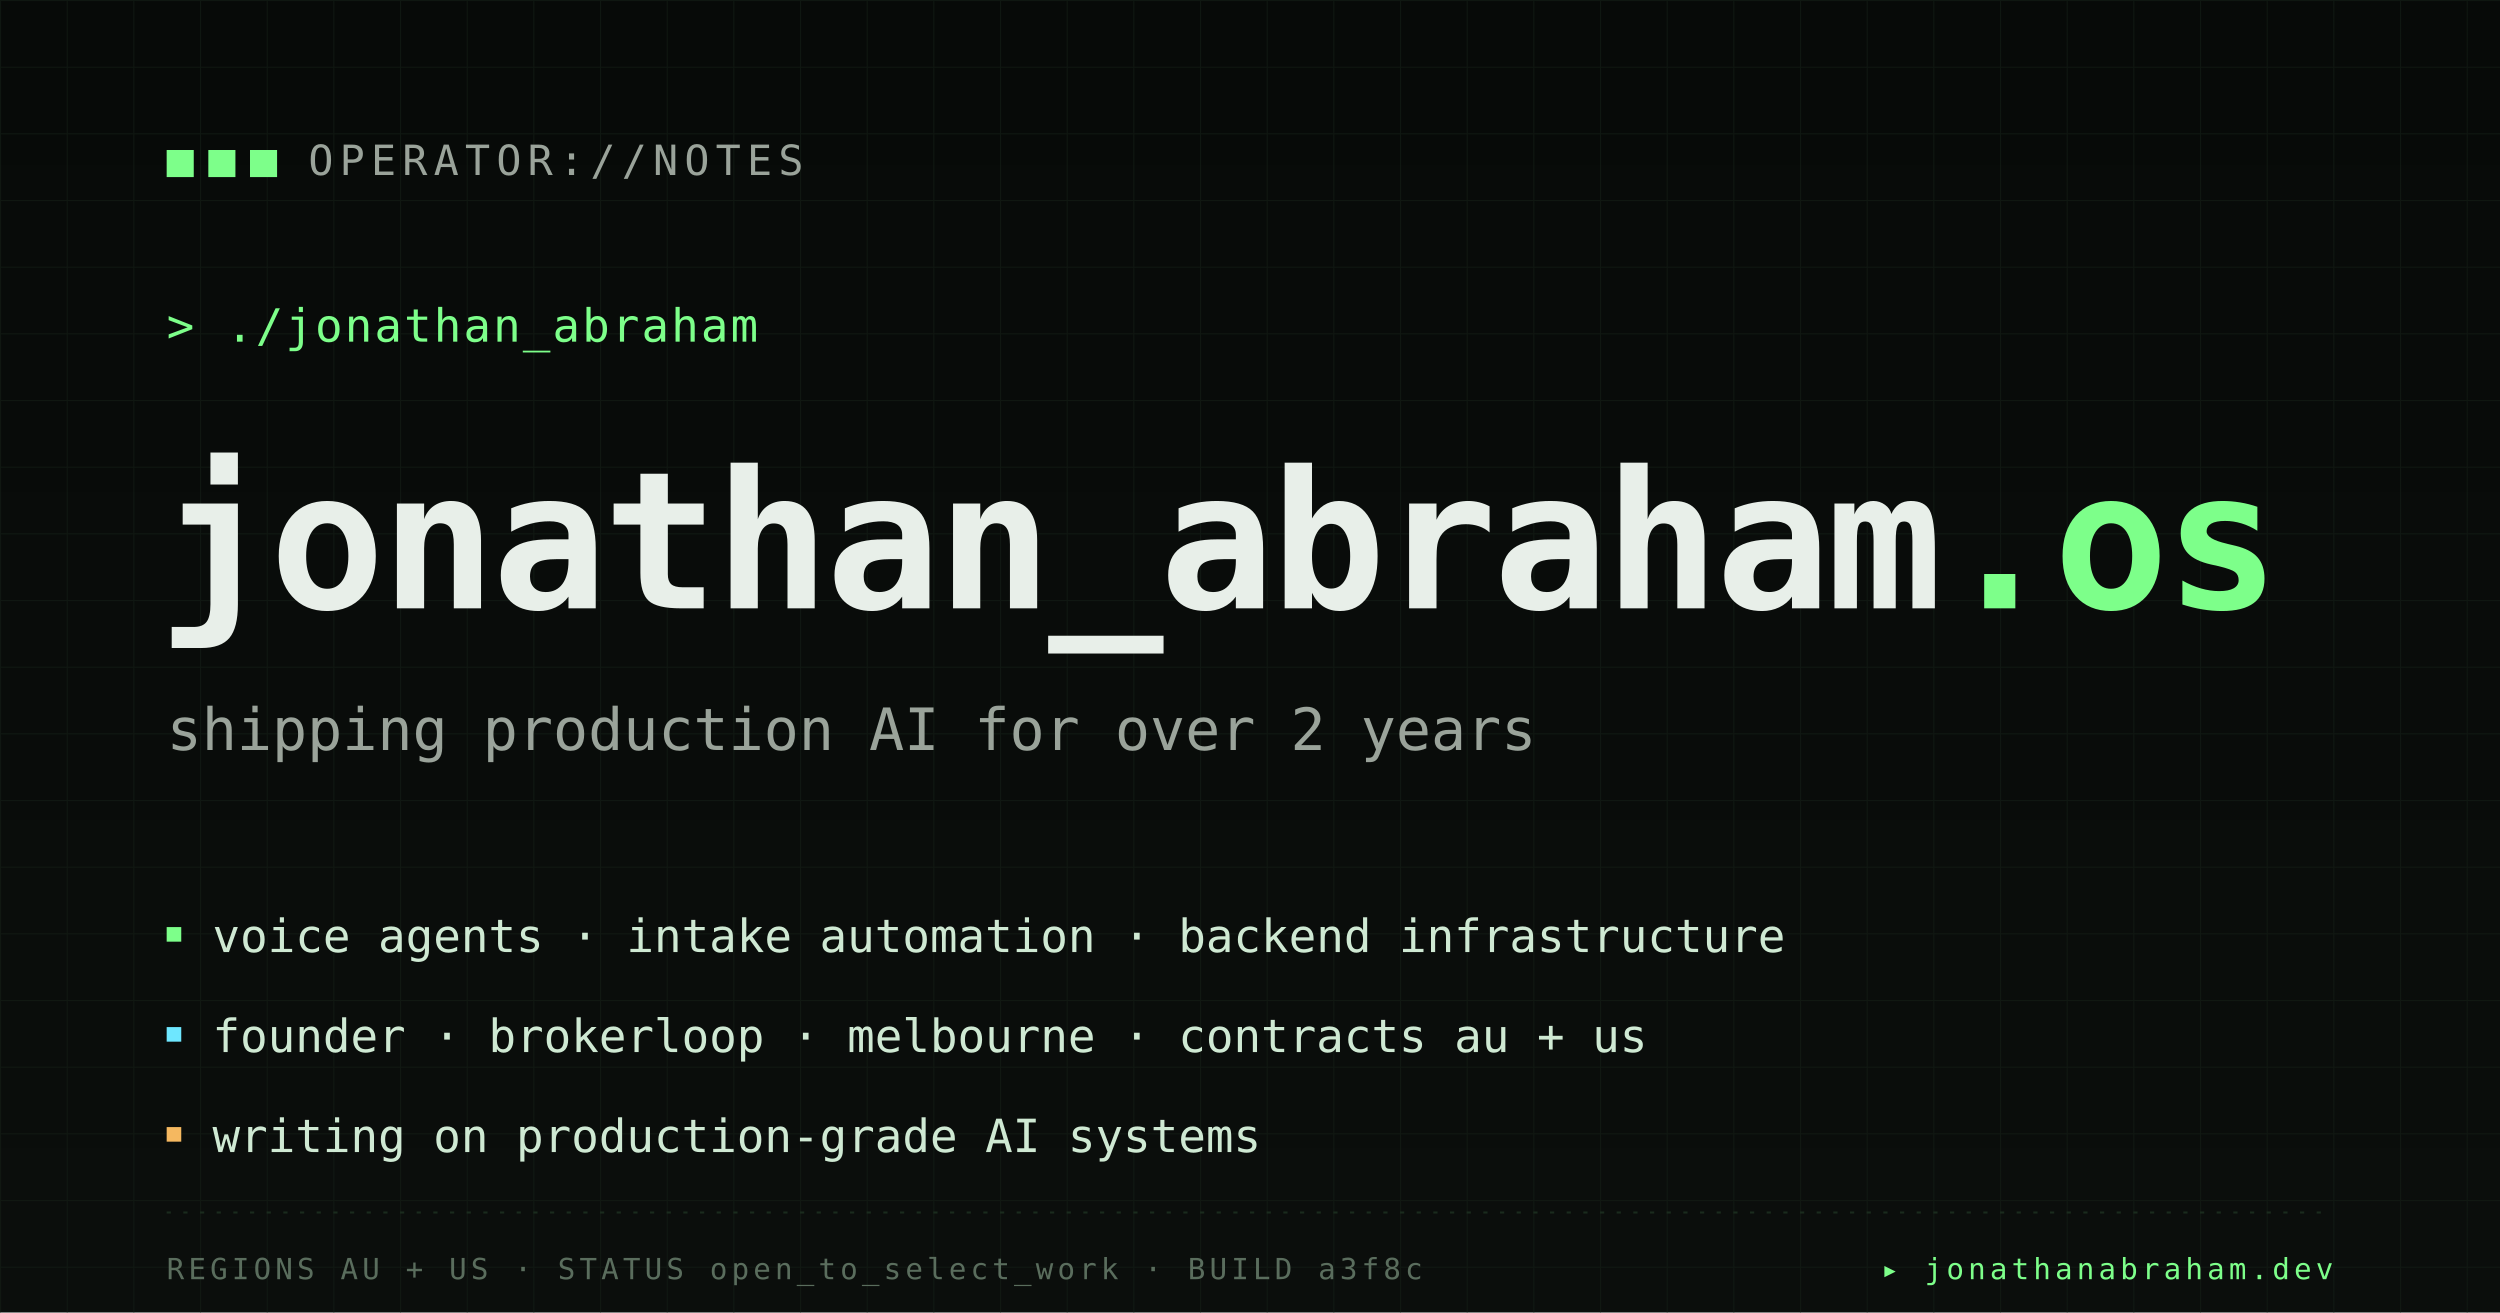
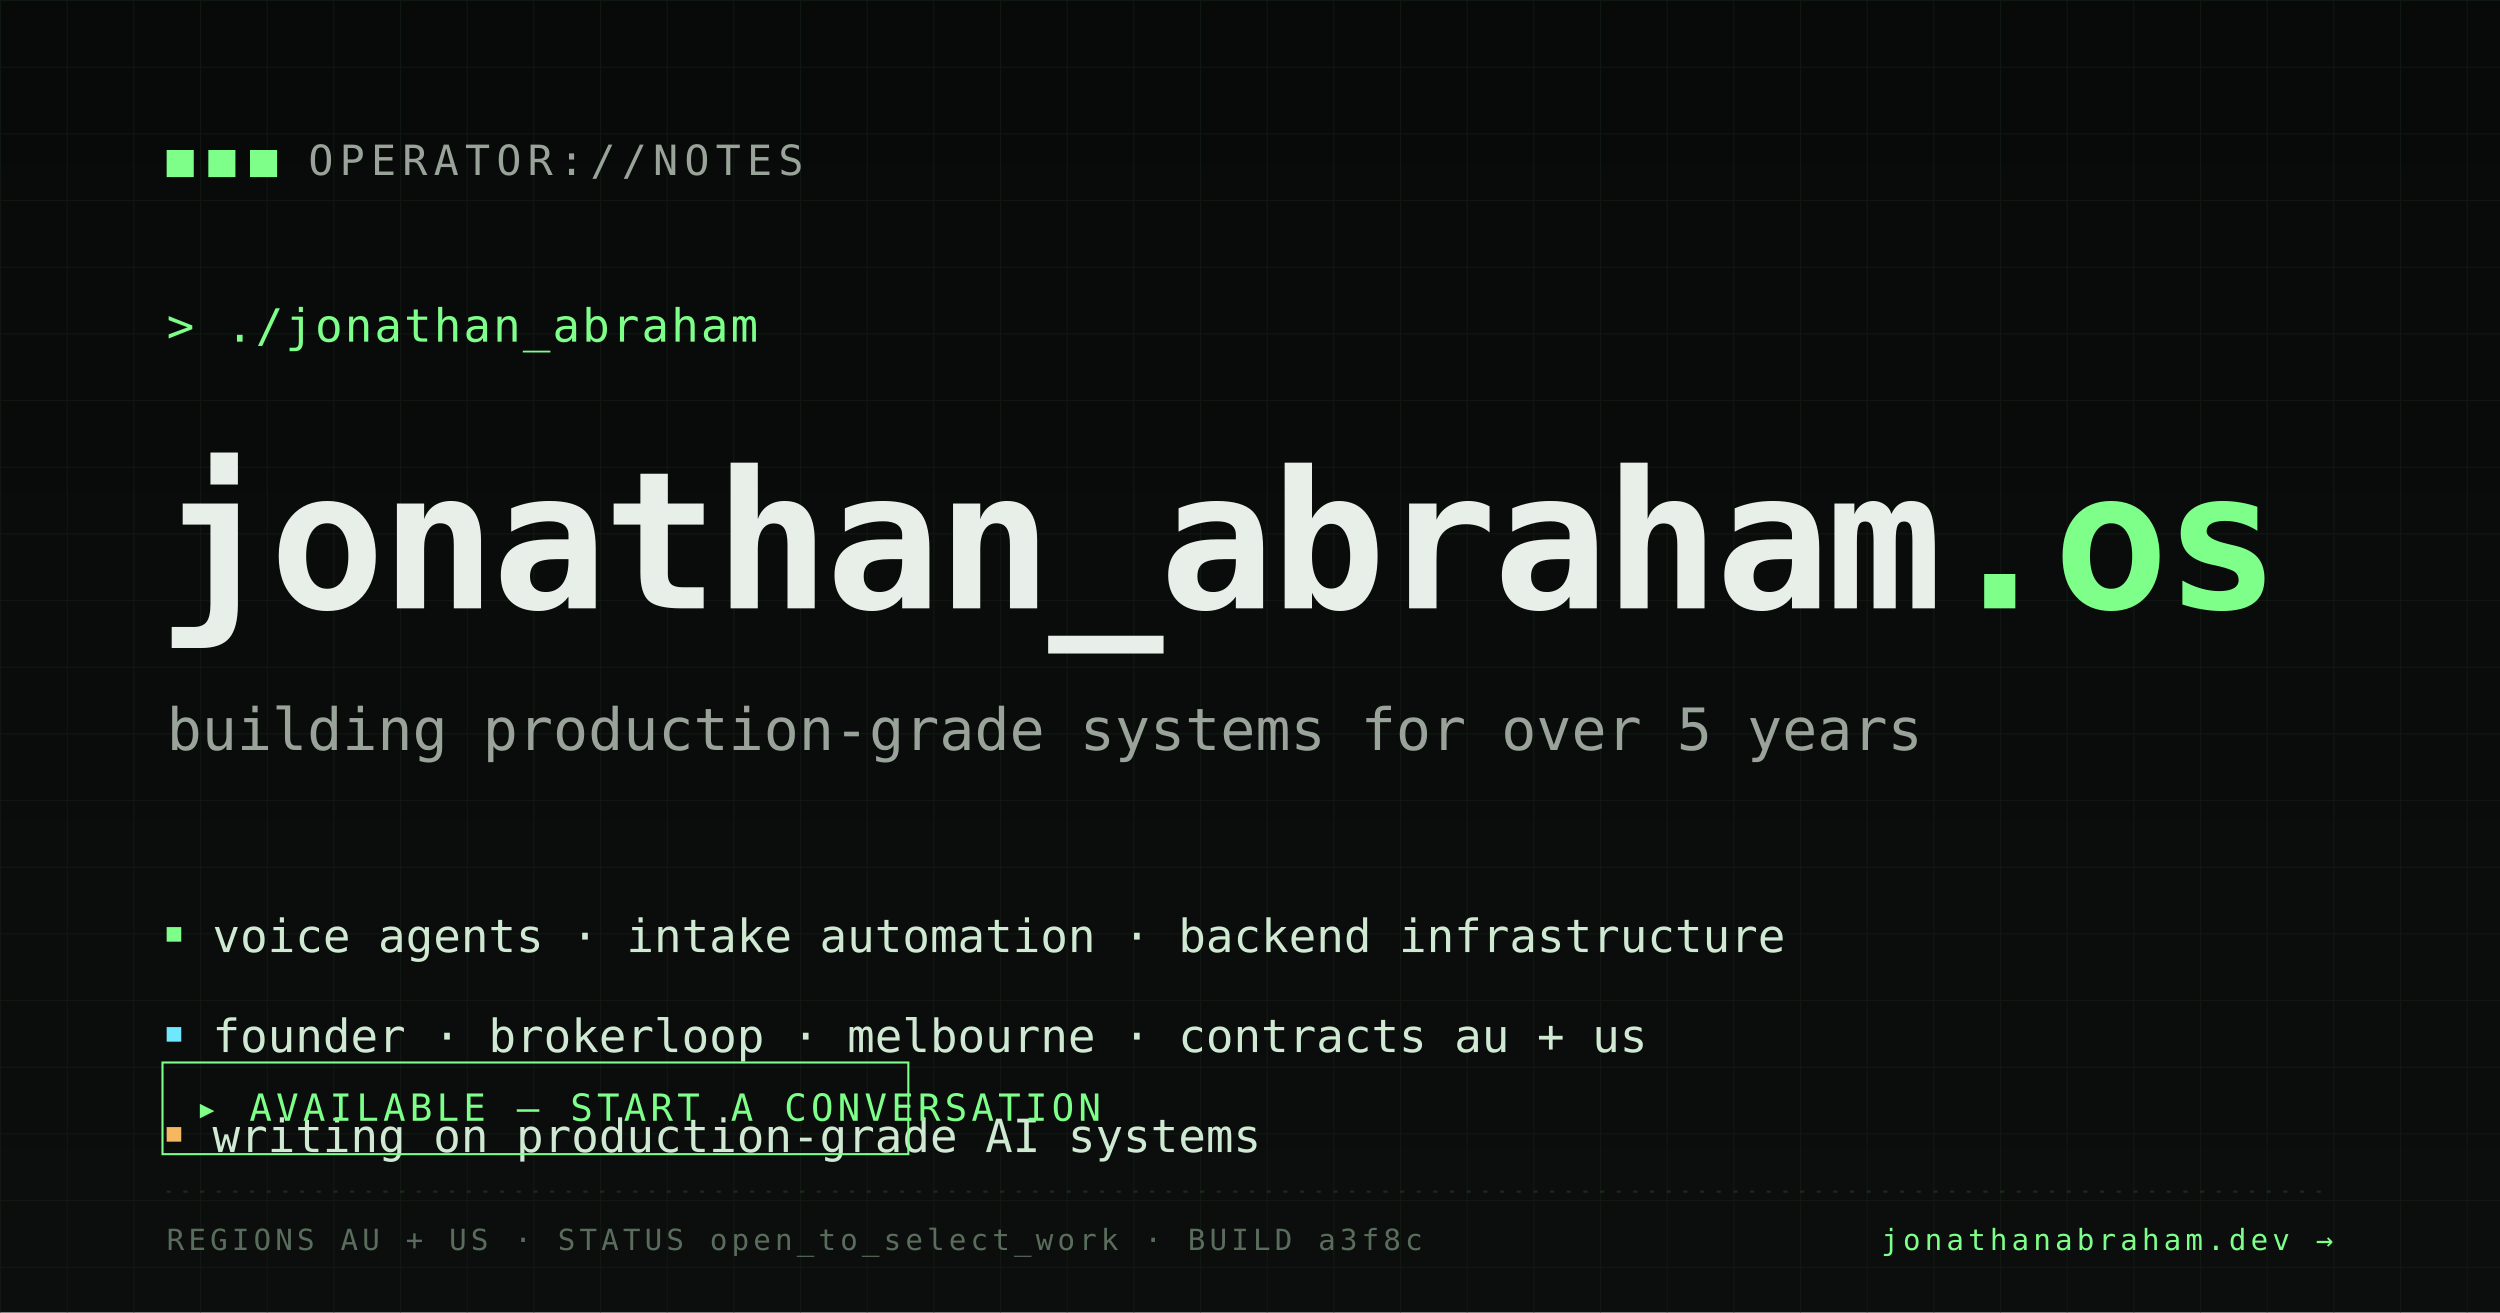
<svg xmlns="http://www.w3.org/2000/svg" viewBox="0 0 1200 630" width="1200" height="630" role="img" aria-label="jonathan_abraham.os — shipping production AI for over 2 years">
  <defs>
    <linearGradient id="bg" x1="0" x2="0" y1="0" y2="1">
      <stop offset="0%" stop-color="#070a08" />
      <stop offset="100%" stop-color="#0b0e0c" />
    </linearGradient>
    <pattern id="grid" width="32" height="32" patternUnits="userSpaceOnUse">
      <path d="M32 0H0V32" fill="none" stroke="#152017" stroke-width="1" />
    </pattern>
  </defs>
  <rect width="1200" height="630" fill="url(#bg)" />
  <rect width="1200" height="630" fill="url(#grid)" opacity="0.55" />
  <g transform="translate(80,72)" font-family="ui-monospace, Menlo, Consolas, 'JetBrains Mono', monospace" fill="#cfe9d3">
    <g fill="#7dff8a">
      <rect x="0" y="0" width="13" height="13" />
      <rect x="20" y="0" width="13" height="13" />
      <rect x="40" y="0" width="13" height="13" />
    </g>
    <text x="68" y="12" font-size="20" fill="#9aa39a" letter-spacing="3">OPERATOR://NOTES</text>
    <text x="0" y="92" font-size="22" fill="#7dff8a" letter-spacing="1">&gt; ./jonathan_abraham</text>
    <text x="-4" y="220" font-size="92" font-weight="700" fill="#e8efe9" letter-spacing="-2">jonathan_abraham<tspan fill="#7dff8a">.os</tspan>
    </text>
-     <text x="0" y="288" font-size="28" fill="#9aa39a">shipping production AI for over 2 years</text>
+     <text x="0" y="288" font-size="28" fill="#9aa39a">building production-grade systems for over 5 years</text>
    <g transform="translate(0,386)" font-size="22" fill="#cfe9d3">
      <rect x="0" y="-13" width="7" height="7" fill="#7dff8a" />
      <text x="22" y="-1">voice agents · intake automation · backend infrastructure</text>
      <rect x="0" y="35" width="7" height="7" fill="#6ee7ff" />
      <text x="22" y="47">founder · brokerloop · melbourne · contracts au + us</text>
      <rect x="0" y="83" width="7" height="7" fill="#f5b860" />
      <text x="22" y="95">writing on production-grade AI systems</text>
    </g>
-     <line x1="0" y1="510" x2="1040" y2="510" stroke="#1a2b1d" stroke-width="1" stroke-dasharray="2,6" />
-     <g transform="translate(0,510)" font-family="ui-monospace, Menlo, Consolas, 'JetBrains Mono', monospace" font-size="14" fill="#5a6d5d">
-       <text x="0" y="32" letter-spacing="2">REGIONS AU + US · STATUS open_to_select_work · BUILD a3f8c</text>
-       <text x="1040" y="32" text-anchor="end" letter-spacing="2" fill="#7dff8a">▸ jonathanabraham.dev</text>
+     <line x1="0" y1="500" x2="1040" y2="500" stroke="#1a2b1d" stroke-width="1" stroke-dasharray="2,6" />
+     <g transform="translate(0,500)" font-family="ui-monospace, Menlo, Consolas, 'JetBrains Mono', monospace" font-size="14" fill="#5a6d5d">
+       <text x="0" y="28" letter-spacing="2">REGIONS AU + US · STATUS open_to_select_work · BUILD a3f8c</text>
    </g>
+     <g transform="translate(0,438)">
+       <rect x="-2" y="0" width="358" height="44" fill="none" stroke="#7dff8a" stroke-width="1" />
+       <text x="14" y="28" font-family="ui-monospace, Menlo, Consolas, 'JetBrains Mono', monospace" font-size="18" fill="#7dff8a" letter-spacing="2">▸ AVAILABLE — START A CONVERSATION</text>
+     </g>
+     <text x="1040" y="528" text-anchor="end" font-family="ui-monospace, Menlo, Consolas, 'JetBrains Mono', monospace" font-size="14" fill="#7dff8a" letter-spacing="2">jonathanabraham.dev →</text>
  </g>
</svg>
